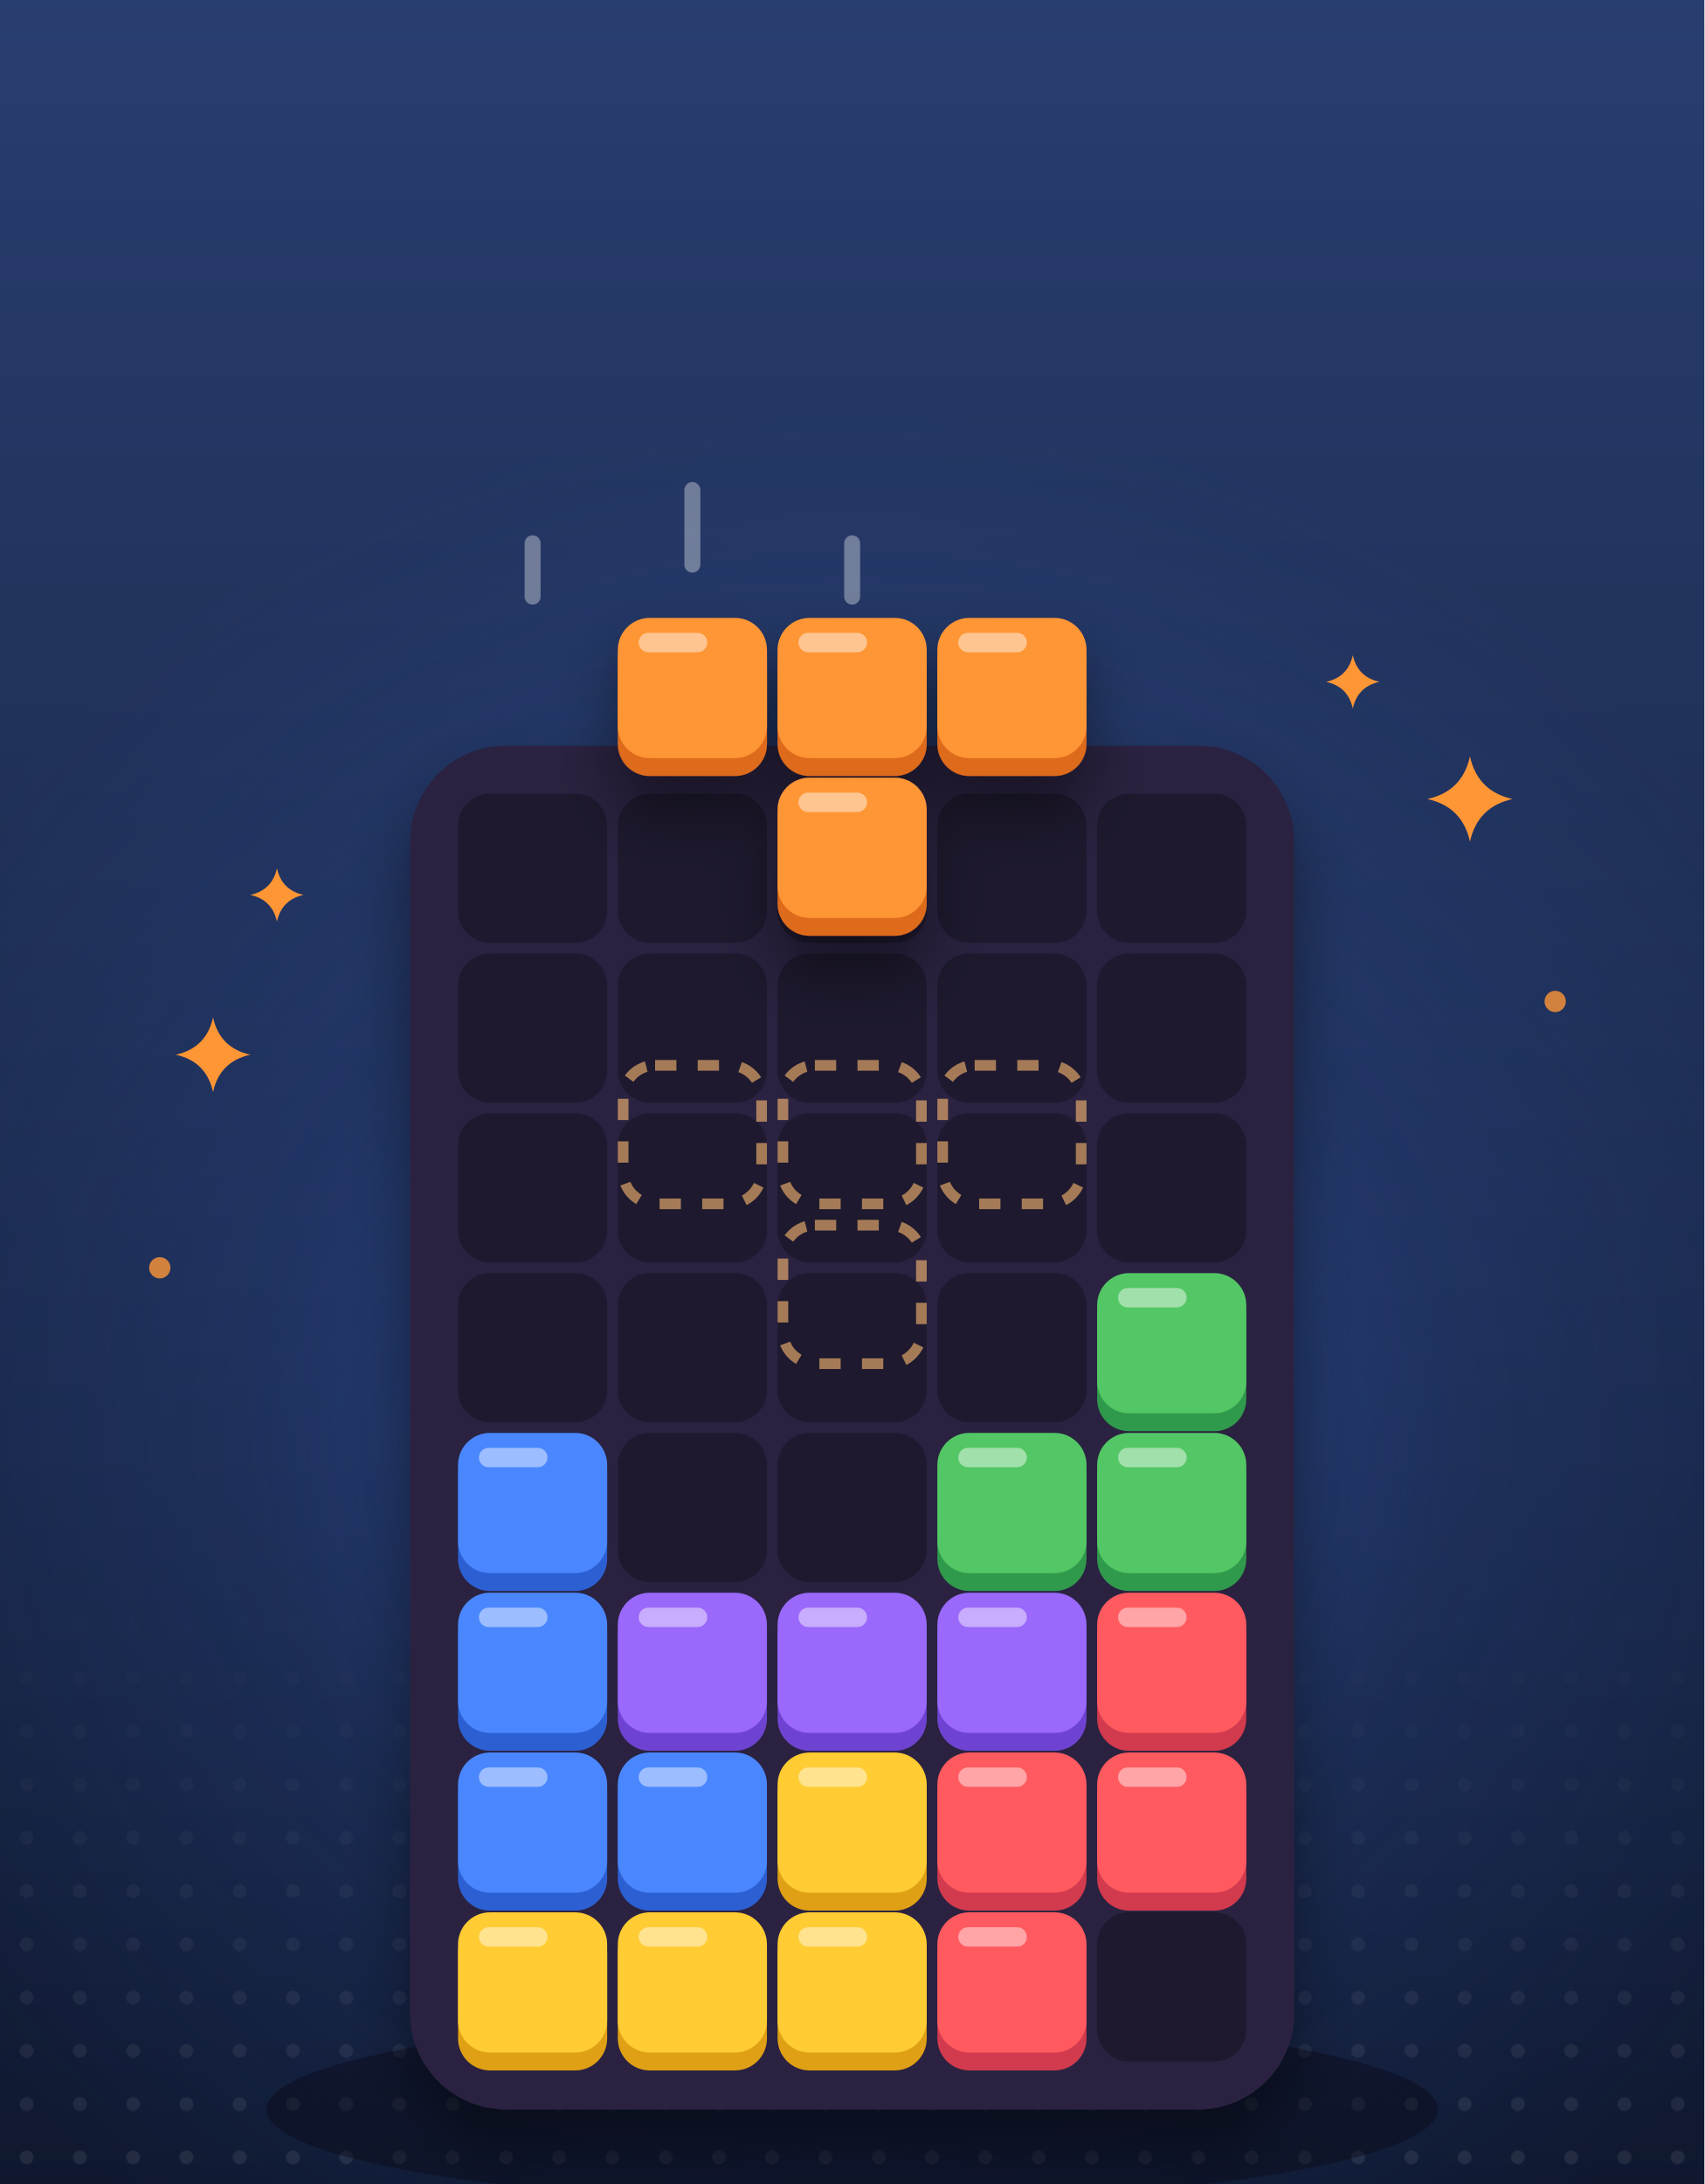
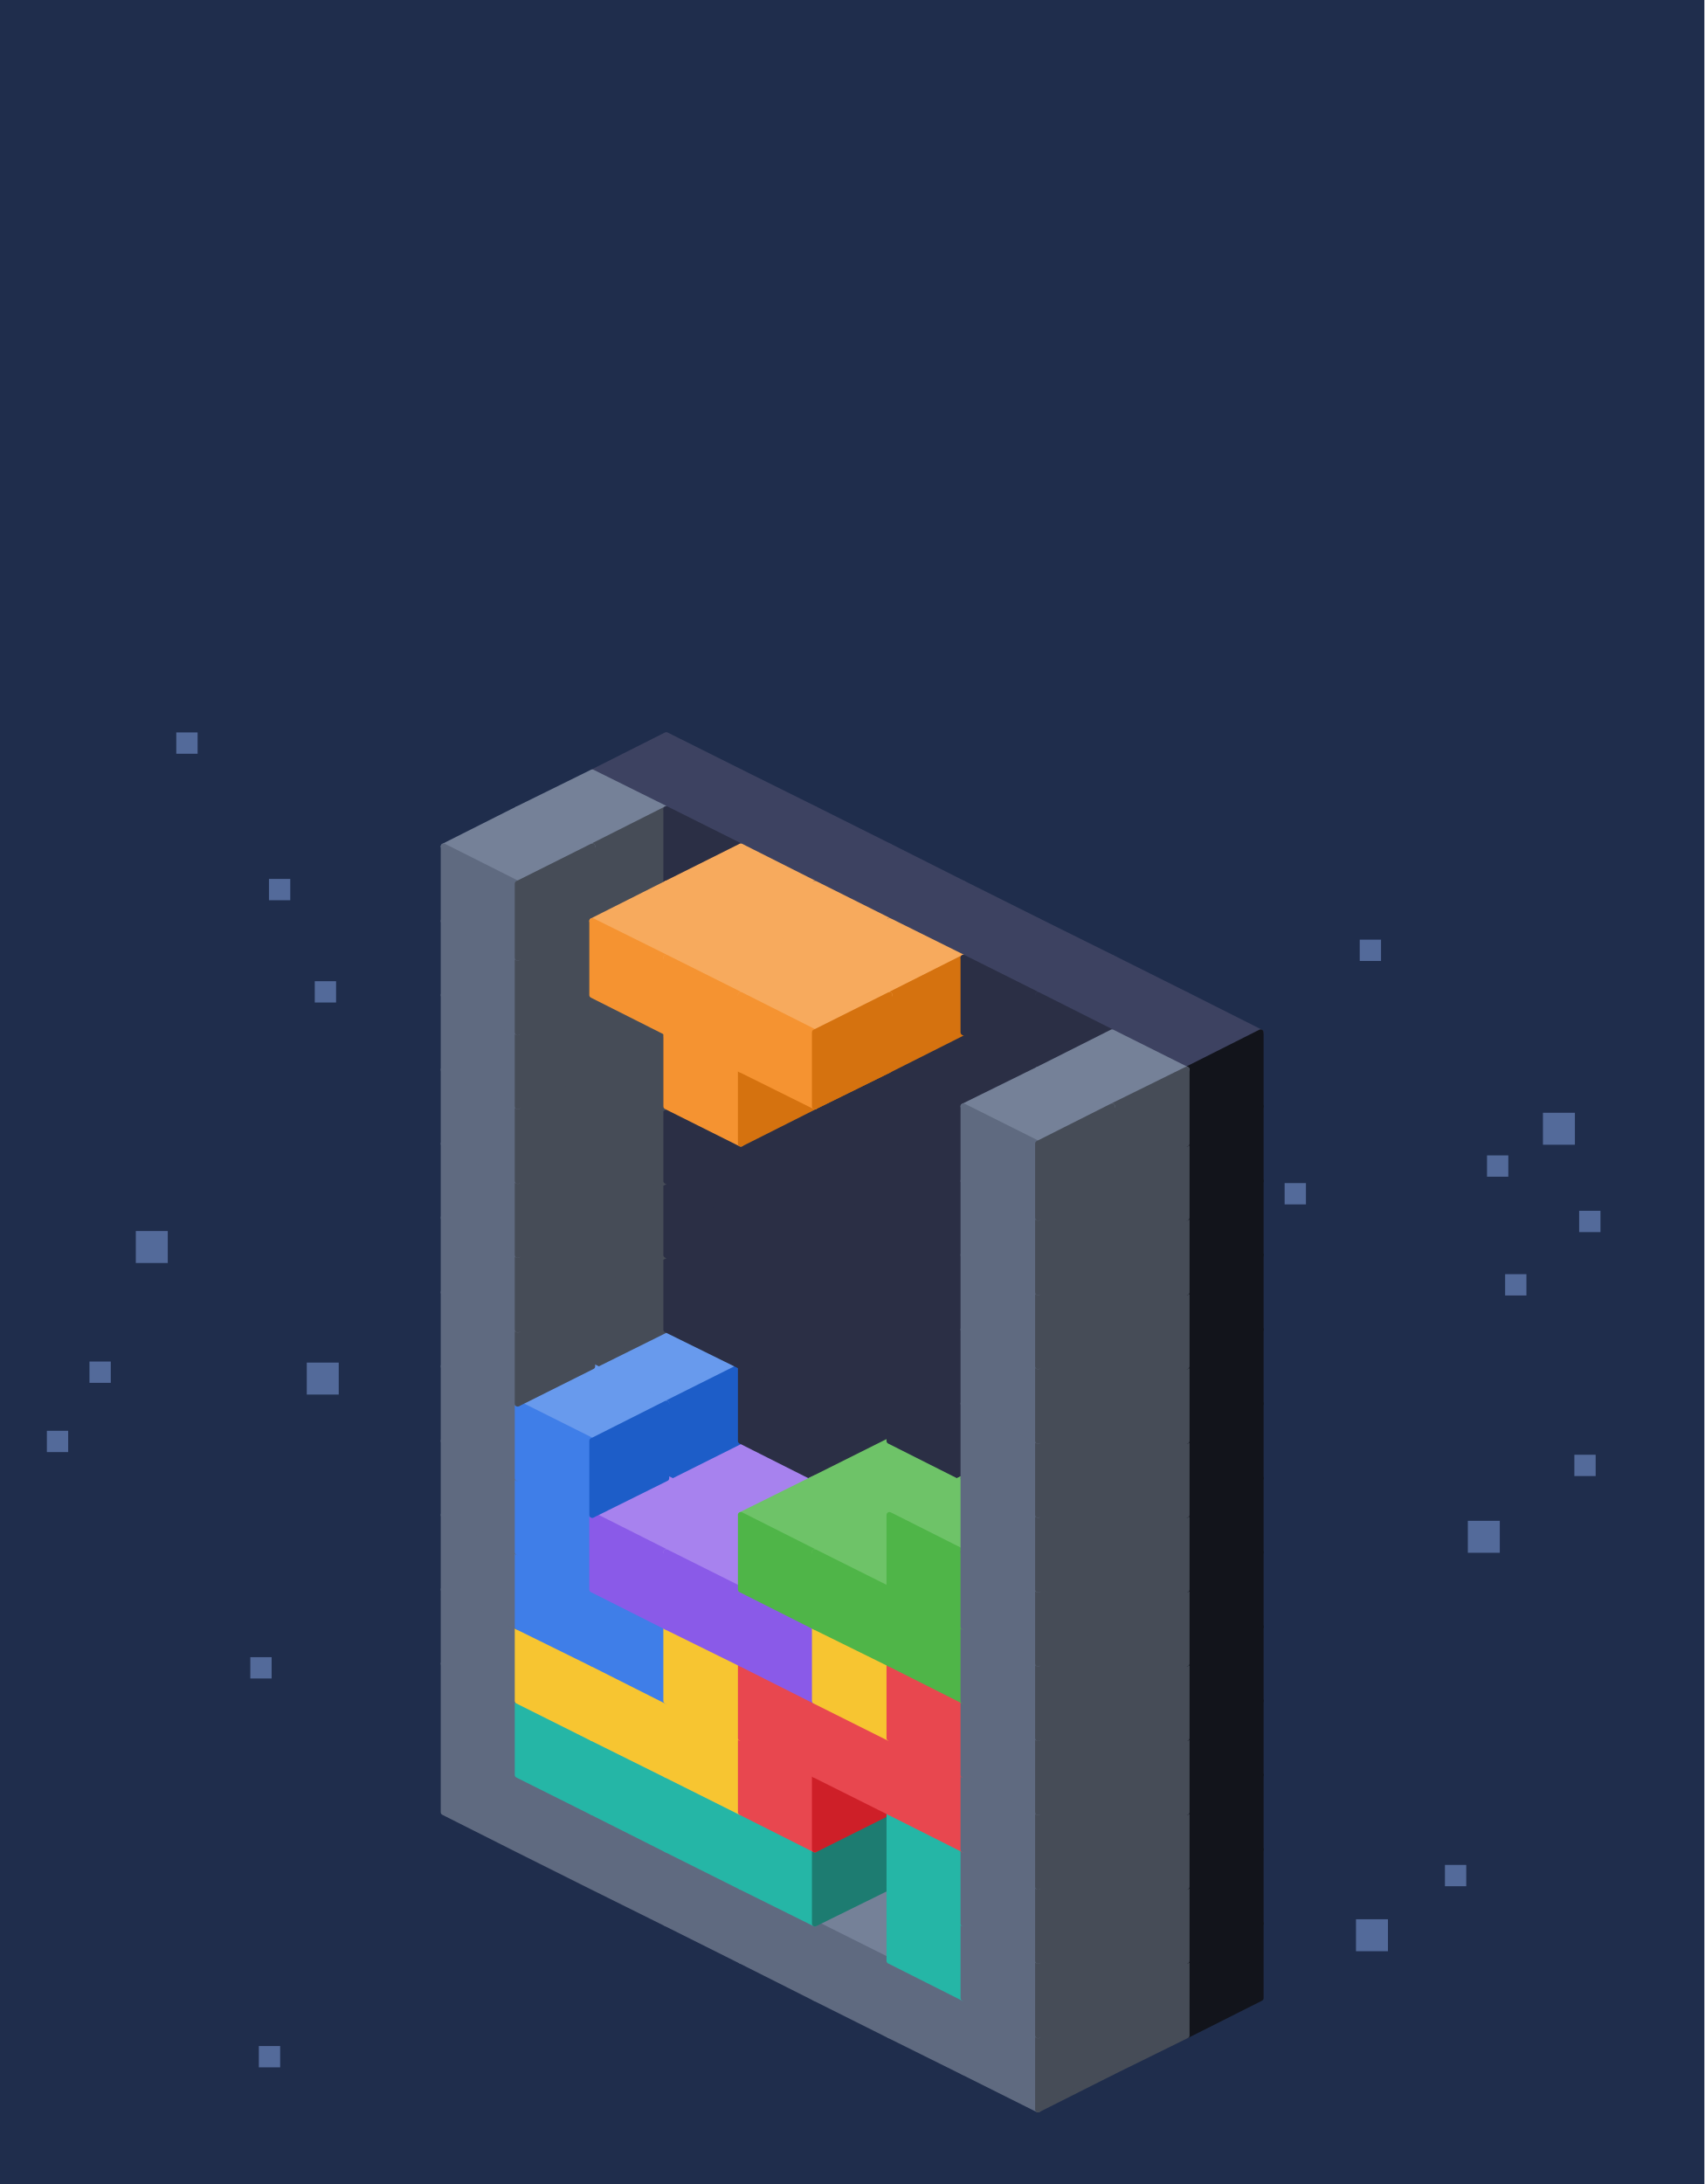
<svg xmlns="http://www.w3.org/2000/svg" viewBox="0 0 320 410" role="img" aria-labelledby="title desc">
-   <defs>
-     <linearGradient id="bg" x1="0" y1="0" x2="0" y2="1">
-       <stop stop-color="#293e70" />
-       <stop offset="1" stop-color="#0f182f" />
-     </linearGradient>
-     <radialGradient id="glow" cx="50%" cy="50%" r="50%">
-       <stop stop-color="#4474e4" stop-opacity=".5" />
-       <stop offset=".55" stop-color="#4474e4" stop-opacity=".14" />
-       <stop offset="1" stop-color="#4474e4" stop-opacity="0" />
-     </radialGradient>
-     <pattern id="dots" width="10" height="10" patternUnits="userSpaceOnUse">
-       <circle cx="5" cy="5" r="1.3" fill="#fff" />
-     </pattern>
-     <linearGradient id="dotfade" x1="0" y1="0" x2="0" y2="1">
-       <stop stop-color="#fff" stop-opacity="0" />
-       <stop offset="1" stop-color="#fff" stop-opacity=".9" />
-     </linearGradient>
-     <mask id="floor">
-       <rect x="0" y="300" width="320" height="110" fill="url(#dotfade)" />
-     </mask>
-     <filter id="drop" x="-25%" y="-25%" width="150%" height="160%">
-       <feDropShadow dx="0" dy="7" stdDeviation="6" flood-color="#05030c" flood-opacity=".42" />
-     </filter>
-   </defs>
-   <rect x="0" y="0" width="320" height="410" fill="url(#bg)" />
-   <ellipse cx="160" cy="268" rx="210" ry="190" fill="url(#glow)" />
-   <rect x="0" y="300" width="320" height="110" fill="url(#dots)" mask="url(#floor)" opacity="0.09" />
-   <path d="M276 142Q277.44 148.56 284 150Q277.44 151.44 276 158Q274.56 151.44 268 150Q274.56 148.56 276 142Z" fill="#ff9636" />
-   <path d="M40 191Q41.26 196.74 47 198Q41.26 199.26 40 205Q38.74 199.26 33 198Q38.74 196.74 40 191Z" fill="#ff9636" />
-   <circle cx="292" cy="188" r="2" fill="#ff9636" opacity="0.8" />
-   <path d="M254 123Q254.9 127.1 259 128Q254.9 128.9 254 133Q253.1 128.9 249 128Q253.1 127.1 254 123Z" fill="#ff9636" />
-   <path d="M52 163Q52.9 167.1 57 168Q52.9 168.9 52 173Q51.1 168.9 47 168Q51.1 167.1 52 163Z" fill="#ff9636" />
-   <circle cx="30" cy="238" r="2" fill="#ff9636" opacity="0.8" />
-   <ellipse cx="160" cy="396" rx="110" ry="17.6" fill="#05030c" opacity="0.35" />
-   <rect x="77" y="140" width="166" height="256" fill="#2a2140" rx="18" filter="url(#drop)" />
-   <rect x="86" y="239" width="28" height="28" fill="#000" rx="6" opacity="0.28" />
-   <rect x="116" y="239" width="28" height="28" fill="#000" rx="6" opacity="0.28" />
-   <rect x="146" y="239" width="28" height="28" fill="#000" rx="6" opacity="0.28" />
-   <rect x="176" y="239" width="28" height="28" fill="#000" rx="6" opacity="0.28" />
-   <g>
-     <rect x="206" y="240.68" width="28" height="28" fill="#2f9a4c" rx="6" />
-     <rect x="206" y="239" width="28" height="26.32" fill="#53c765" rx="6" />
-     <rect x="209.92" y="241.8" width="12.88" height="3.64" fill="#fff" rx="1.82" opacity="0.45" />
+   <path fill="#1f2d4c" d="M0 0h320v410H0Z" />
+   <path fill="#6179ae" fill-opacity=".8" d="M282.6 239.2h4v4h-4ZM25.5 231.1h6v6h-6ZM26 231.7h4v4h-4ZM241.2 222.1h4v4h-4ZM289.7 208.9h6v6h-6ZM50.5 165h4v4h-4ZM59.1 184.2h4v4h-4ZM295.6 273.1h4v4h-4ZM275.6 285.5h6v6h-6ZM279.2 216.9h4v4h-4ZM33.1 137.5h4v4h-4ZM255.3 176.4h4v4h-4ZM16.8 255.6h4v4h-4ZM48.6 384.1h4v4h-4ZM57.6 255.8h6v6h-6ZM271.3 350.1h4v4h-4ZM47 311.1h4v4h-4ZM254.6 360.3h6v6h-6ZM296.5 227.3h4v4h-4ZM8.8 268.6h4v4h-4Z" />
+   <g stroke-width="1.1" stroke-linejoin="round">
+     <path fill="#5f6a80" stroke="#5f6a80" d="M83.3 326.3 97.2 333.2 97.2 347.2 83.3 340.2ZM97.2 333.2 111.2 340.2 111.2 354.2 97.2 347.2ZM83.3 312.3 97.2 319.3 97.2 333.2 83.3 326.3ZM111.2 340.2 125.1 347.2 125.1 361.1 111.2 354.2Z" />
+     <path fill="#25b6a6" stroke="#25b6a6" d="M97.2 319.3 111.2 326.3 111.2 340.2 97.2 333.2Z" />
+     <path fill="#5f6a80" stroke="#5f6a80" d="M83.3 298.4 97.2 305.4 97.2 319.3 83.3 312.3ZM125.1 347.2 139.1 354.2 139.1 368.1 125.1 361.1Z" />
+     <path fill="#25b6a6" stroke="#25b6a6" d="M111.2 326.3 125.1 333.2 125.1 347.2 111.2 340.2Z" />
+     <path fill="#f7c531" stroke="#f7c531" d="M97.2 305.4 111.2 312.3 111.2 326.3 97.2 319.3Z" />
+     <path fill="#5f6a80" stroke="#5f6a80" d="M83.3 284.4 97.2 291.4 97.2 305.4 83.3 298.4ZM139.1 354.2 153 361.1 153 375.1 139.1 368.1Z" />
+     <path fill="#758198" stroke="#758198" d="M180.9 347.2 194.9 354.2 180.9 361.1 167 354.2Z" />
+     <path fill="#25b6a6" stroke="#25b6a6" d="M125.1 333.2 139.1 340.2 139.1 354.2 125.1 347.2Z" />
+     <path fill="#1d7c71" stroke="#1d7c71" d="M180.9 333.2 167 340.2 167 354.2 180.9 347.2Z" />
+     <path fill="#2b2f45" stroke="#2b2f45" d="M180.9 333.2 194.9 340.2 194.9 354.2 180.9 347.2Z" />
+     <path fill="#f7c531" stroke="#f7c531" d="M111.2 312.3 125.1 319.3 125.1 333.2 111.2 326.3Z" />
+     <path fill="#3f7ee8" stroke="#3f7ee8" d="M97.2 291.4 111.2 298.4 111.2 312.3 97.2 305.4Z" />
+     <path fill="#5f6a80" stroke="#5f6a80" d="M83.3 270.5 97.2 277.5 97.2 291.4 83.3 284.4Z" />
+     <path fill="#758198" stroke="#758198" d="M167 354.2 180.9 361.1 167 368.1 153 361.1Z" />
+     <path fill="#5f6a80" stroke="#5f6a80" d="M153 361.1 167 368.1 167 382.1 153 375.1Z" />
+     <path fill="#12141b" stroke="#12141b" d="M236.7 361.1 222.8 368.1 222.8 382.1 236.7 375.1Z" />
+     <path fill="#25b6a6" stroke="#25b6a6" d="M139.1 340.2 153 347.2 153 361.1 139.1 354.2Z" />
+     <path fill="#1d7c71" stroke="#1d7c71" d="M167 340.2 153 347.2 153 361.1 167 354.2Z" />
+     <path fill="#f7c531" stroke="#f7c531" d="M125.1 319.3 139.1 326.3 139.1 340.2 125.1 333.2Z" />
+     <path fill="#ce1f28" stroke="#ce1f28" d="M180.9 319.3 167 326.3 167 340.2 180.9 333.2Z" />
+     <path fill="#2b2f45" stroke="#2b2f45" d="M180.9 319.3 194.9 326.3 194.9 340.2 180.9 333.2Z" />
+     <path fill="#3f7ee8" stroke="#3f7ee8" d="M111.2 298.4 125.1 305.4 125.1 319.3 111.2 312.3ZM97.2 277.5 111.2 284.4 111.2 298.4 97.2 291.4Z" />
+     <path fill="#a782ee" stroke="#a782ee" d="M139.1 270.5 153 277.5 139.1 284.4 125.1 277.5Z" />
+     <path fill="#5f6a80" stroke="#5f6a80" d="M83.3 256.5 97.2 263.5 97.2 277.5 83.3 270.5Z" />
+     <path fill="#689aed" stroke="#689aed" d="M125.1 249.6 139.1 256.5 125.1 263.5 111.2 256.5Z" />
+     <path fill="#1d5dc8" stroke="#1d5dc8" d="M139.1 256.5 125.1 263.5 125.1 277.5 139.1 270.5Z" />
+     <path fill="#2b2f45" stroke="#2b2f45" d="M139.1 256.5 153 263.5 153 277.5 139.1 270.5Z" />
+     <path fill="#464c57" stroke="#464c57" d="M125.1 235.6 111.2 242.6 111.2 256.5 125.1 249.6Z" />
+     <path fill="#2b2f45" stroke="#2b2f45" d="M125.1 235.6 139.1 242.6 139.1 256.5 125.1 249.6Z" />
+     <path fill="#5f6a80" stroke="#5f6a80" d="M167 368.1 180.9 375.1 180.9 389 167 382.1Z" />
+     <path fill="#464c57" stroke="#464c57" d="M222.8 368.1 208.8 375.1 208.8 389 222.8 382.1Z" />
+     <path fill="#12141b" stroke="#12141b" d="M236.7 347.2 222.8 354.2 222.8 368.1 236.7 361.1Z" />
+     <path fill="#e8474f" stroke="#e8474f" d="M139.1 326.3 153 333.2 153 347.2 139.1 340.2Z" />
+     <path fill="#ce1f28" stroke="#ce1f28" d="M167 326.3 153 333.2 153 347.2 167 340.2Z" />
+     <path fill="#f7c531" stroke="#f7c531" d="M125.1 305.4 139.1 312.3 139.1 326.3 125.1 319.3Z" />
+     <path fill="#a782ee" stroke="#a782ee" d="M125.1 277.5 139.1 284.4 125.1 291.4 111.2 284.4Z" />
+     <path fill="#8a5ae8" stroke="#8a5ae8" d="M111.2 284.4 125.1 291.4 125.1 305.4 111.2 298.4Z" />
+     <path fill="#a782ee" stroke="#a782ee" d="M153 277.5 167 284.4 153 291.4 139.1 284.4Z" />
+     <path fill="#689aed" stroke="#689aed" d="M111.2 256.5 125.1 263.5 111.2 270.5 97.2 263.5Z" />
+     <path fill="#3f7ee8" stroke="#3f7ee8" d="M97.2 263.5 111.2 270.5 111.2 284.4 97.2 277.5Z" />
+     <path fill="#1d5dc8" stroke="#1d5dc8" d="M125.1 263.5 111.2 270.5 111.2 284.4 125.1 277.5Z" />
+     <path fill="#2b2f45" stroke="#2b2f45" d="M153 263.5 167 270.5 167 284.4 153 277.5Z" />
+     <path fill="#5f6a80" stroke="#5f6a80" d="M83.3 242.6 97.2 249.6 97.2 263.5 83.3 256.5Z" />
+     <path fill="#464c57" stroke="#464c57" d="M111.2 242.6 97.2 249.6 97.2 263.5 111.2 256.5Z" />
+     <path fill="#2b2f45" stroke="#2b2f45" d="M139.1 242.6 153 249.6 153 263.5 139.1 256.5Z" />
+     <path fill="#464c57" stroke="#464c57" d="M125.1 221.7 111.2 228.6 111.2 242.6 125.1 235.6Z" />
+     <path fill="#2b2f45" stroke="#2b2f45" d="M125.1 221.7 139.1 228.6 139.1 242.6 125.1 235.6Z" />
+     <path fill="#5f6a80" stroke="#5f6a80" d="M180.9 375.1 194.9 382.1 194.9 396 180.9 389Z" />
+     <path fill="#464c57" stroke="#464c57" d="M208.8 375.1 194.9 382.1 194.9 396 208.8 389Z" />
+     <path fill="#25b6a6" stroke="#25b6a6" d="M167 354.2 180.9 361.1 180.9 375.1 167 368.1Z" />
+     <path fill="#464c57" stroke="#464c57" d="M222.8 354.2 208.8 361.1 208.8 375.1 222.8 368.1Z" />
+     <path fill="#12141b" stroke="#12141b" d="M236.7 333.2 222.8 340.2 222.8 354.2 236.7 347.2Z" />
+     <path fill="#e8474f" stroke="#e8474f" d="M139.1 312.3 153 319.3 153 333.2 139.1 326.3Z" />
+     <path fill="#a782ee" stroke="#a782ee" d="M139.1 284.4 153 291.4 139.1 298.4 125.1 291.4Z" />
+     <path fill="#8a5ae8" stroke="#8a5ae8" d="M125.1 291.4 139.1 298.4 139.1 312.3 125.1 305.4Z" />
+     <path fill="#2b2f45" stroke="#2b2f45" d="M153 249.6 167 256.5 167 270.5 153 263.5Z" />
+     <path fill="#5f6a80" stroke="#5f6a80" d="M83.3 228.6 97.2 235.6 97.2 249.6 83.3 242.6Z" />
+     <path fill="#464c57" stroke="#464c57" d="M111.2 228.6 97.2 235.6 97.2 249.6 111.2 242.6Z" />
+     <path fill="#2b2f45" stroke="#2b2f45" d="M139.1 228.6 153 235.6 153 249.6 139.1 242.6Z" />
+     <path fill="#464c57" stroke="#464c57" d="M125.1 207.7 111.2 214.7 111.2 228.6 125.1 221.7Z" />
+     <path fill="#2b2f45" stroke="#2b2f45" d="M125.1 207.7 139.1 214.7 139.1 228.6 125.1 221.7Z" />
+     <path fill="#5f6a80" stroke="#5f6a80" d="M180.9 361.1 194.9 368.1 194.9 382.1 180.9 375.1Z" />
+     <path fill="#464c57" stroke="#464c57" d="M208.8 361.1 194.9 368.1 194.9 382.1 208.8 375.1Z" />
+     <path fill="#25b6a6" stroke="#25b6a6" d="M167 340.2 180.9 347.2 180.9 361.1 167 354.2Z" />
+     <path fill="#464c57" stroke="#464c57" d="M222.8 340.2 208.8 347.2 208.8 361.1 222.8 354.2Z" />
+     <path fill="#e8474f" stroke="#e8474f" d="M153 319.3 167 326.3 167 340.2 153 333.2Z" />
+     <path fill="#12141b" stroke="#12141b" d="M236.7 319.3 222.8 326.3 222.8 340.2 236.7 333.2Z" />
+     <path fill="#8a5ae8" stroke="#8a5ae8" d="M139.1 298.4 153 305.4 153 319.3 139.1 312.3Z" />
+     <path fill="#6ec368" stroke="#6ec368" d="M167 270.5 180.9 277.5 167 284.4 153 277.5Z" />
+     <path fill="#2b2f45" stroke="#2b2f45" d="M167 256.5 180.9 263.5 180.9 277.5 167 270.5ZM153 235.6 167 242.6 167 256.5 153 249.6Z" />
+     <path fill="#5f6a80" stroke="#5f6a80" d="M83.3 214.7 97.2 221.7 97.2 235.6 83.3 228.6Z" />
+     <path fill="#464c57" stroke="#464c57" d="M111.2 214.7 97.2 221.7 97.2 235.6 111.2 228.6Z" />
+     <path fill="#2b2f45" stroke="#2b2f45" d="M139.1 214.7 153 221.7 153 235.6 139.1 228.6Z" />
+     <path fill="#464c57" stroke="#464c57" d="M125.1 193.8 111.2 200.8 111.2 214.7 125.1 207.7Z" />
+     <path fill="#2b2f45" stroke="#2b2f45" d="M125.1 193.8 139.1 200.8 139.1 214.7 125.1 207.7Z" />
+     <path fill="#5f6a80" stroke="#5f6a80" d="M180.9 347.2 194.9 354.2 194.9 368.1 180.9 361.1Z" />
+     <path fill="#464c57" stroke="#464c57" d="M208.8 347.2 194.9 354.2 194.9 368.1 208.8 361.1Z" />
+     <path fill="#e8474f" stroke="#e8474f" d="M167 326.3 180.9 333.2 180.9 347.2 167 340.2Z" />
+     <path fill="#464c57" stroke="#464c57" d="M222.8 326.3 208.8 333.2 208.8 347.2 222.8 340.2Z" />
+     <path fill="#f7c531" stroke="#f7c531" d="M153 305.4 167 312.3 167 326.3 153 319.3Z" />
+     <path fill="#12141b" stroke="#12141b" d="M236.7 305.4 222.8 312.3 222.8 326.3 236.7 319.3Z" />
+     <path fill="#6ec368" stroke="#6ec368" d="M153 277.5 167 284.4 153 291.4 139.1 284.4Z" />
+     <path fill="#4fb548" stroke="#4fb548" d="M139.1 284.4 153 291.4 153 305.4 139.1 298.4Z" />
+     <path fill="#6ec368" stroke="#6ec368" d="M180.9 277.5 194.9 284.4 180.9 291.4 167 284.4Z" />
+     <path fill="#2b2f45" stroke="#2b2f45" d="M180.9 263.5 194.9 270.5 194.9 284.4 180.9 277.5ZM167 242.6 180.9 249.6 180.9 263.5 167 256.5ZM153 221.7 167 228.6 167 242.6 153 235.6Z" />
+     <path fill="#5f6a80" stroke="#5f6a80" d="M83.3 200.8 97.2 207.7 97.2 221.7 83.3 214.7Z" />
+     <path fill="#464c57" stroke="#464c57" d="M111.2 200.8 97.2 207.7 97.2 221.7 111.2 214.7Z" />
+     <path fill="#2b2f45" stroke="#2b2f45" d="M139.1 200.8 153 207.7 153 221.7 139.1 214.7Z" />
+     <path fill="#464c57" stroke="#464c57" d="M125.1 179.8 111.2 186.8 111.2 200.8 125.1 193.8Z" />
+     <path fill="#2b2f45" stroke="#2b2f45" d="M125.1 179.8 139.1 186.8 139.1 200.8 125.1 193.8Z" />
+     <path fill="#5f6a80" stroke="#5f6a80" d="M180.9 333.2 194.9 340.2 194.9 354.2 180.9 347.2Z" />
+     <path fill="#464c57" stroke="#464c57" d="M208.8 333.2 194.9 340.2 194.9 354.2 208.8 347.2Z" />
+     <path fill="#e8474f" stroke="#e8474f" d="M167 312.3 180.9 319.3 180.9 333.2 167 326.3Z" />
+     <path fill="#464c57" stroke="#464c57" d="M222.8 312.3 208.8 319.3 208.8 333.2 222.8 326.3Z" />
+     <path fill="#6ec368" stroke="#6ec368" d="M167 284.4 180.9 291.4 167 298.4 153 291.4Z" />
+     <path fill="#4fb548" stroke="#4fb548" d="M153 291.4 167 298.4 167 312.3 153 305.4Z" />
+     <path fill="#12141b" stroke="#12141b" d="M236.7 291.4 222.8 298.4 222.8 312.3 236.7 305.4Z" />
+     <path fill="#2b2f45" stroke="#2b2f45" d="M180.9 249.6 194.9 256.5 194.9 270.5 180.9 263.5ZM167 228.6 180.9 235.6 180.9 249.6 167 242.6ZM153 207.7 167 214.7 167 228.6 153 221.7Z" />
+     <path fill="#5f6a80" stroke="#5f6a80" d="M83.3 186.8 97.2 193.8 97.2 207.7 83.3 200.8Z" />
+     <path fill="#464c57" stroke="#464c57" d="M111.2 186.8 97.2 193.8 97.2 207.7 111.2 200.8Z" />
+     <path fill="#2b2f45" stroke="#2b2f45" d="M139.1 186.8 153 193.8 153 207.7 139.1 200.8Z" />
+     <path fill="#464c57" stroke="#464c57" d="M125.1 165.9 111.2 172.9 111.2 186.8 125.1 179.8Z" />
+     <path fill="#2b2f45" stroke="#2b2f45" d="M125.1 165.9 139.1 172.9 139.1 186.8 125.1 179.8Z" />
+     <path fill="#3d4261" stroke="#3d4261" d="M125.1 138 139.1 145 125.1 151.9 111.2 145Z" />
+     <path fill="#5f6a80" stroke="#5f6a80" d="M180.9 319.3 194.9 326.3 194.9 340.2 180.9 333.2Z" />
+     <path fill="#464c57" stroke="#464c57" d="M208.8 319.3 194.9 326.3 194.9 340.2 208.8 333.2Z" />
+     <path fill="#4fb548" stroke="#4fb548" d="M167 298.4 180.9 305.4 180.9 319.3 167 312.3Z" />
+     <path fill="#464c57" stroke="#464c57" d="M222.8 298.4 208.8 305.4 208.8 319.3 222.8 312.3Z" />
+     <path fill="#6ec368" stroke="#6ec368" d="M194.9 270.5 208.8 277.5 194.9 284.4 180.9 277.5Z" />
+     <path fill="#12141b" stroke="#12141b" d="M236.7 277.5 222.8 284.4 222.8 298.4 236.7 291.4Z" />
+     <path fill="#2b2f45" stroke="#2b2f45" d="M194.9 256.5 208.8 263.5 208.8 277.5 194.9 270.5ZM180.9 235.6 194.9 242.6 194.9 256.5 180.9 249.6ZM167 214.7 180.9 221.7 180.9 235.6 167 228.6ZM153 193.8 167 200.8 167 214.7 153 207.7Z" />
+     <path fill="#5f6a80" stroke="#5f6a80" d="M83.3 172.9 97.2 179.8 97.2 193.8 83.3 186.8Z" />
+     <path fill="#464c57" stroke="#464c57" d="M111.2 172.9 97.2 179.8 97.2 193.8 111.2 186.8Z" />
+     <path fill="#2b2f45" stroke="#2b2f45" d="M139.1 172.9 153 179.8 153 193.8 139.1 186.8Z" />
+     <path fill="#758198" stroke="#758198" d="M111.2 145 125.1 151.9 111.2 158.9 97.2 151.9Z" />
+     <path fill="#464c57" stroke="#464c57" d="M125.1 151.9 111.2 158.9 111.2 172.9 125.1 165.9Z" />
+     <path fill="#3d4261" stroke="#3d4261" d="M139.1 145 153 151.9 139.1 158.9 125.1 151.9Z" />
+     <path fill="#2b2f45" stroke="#2b2f45" d="M125.1 151.9 139.1 158.9 139.1 172.9 125.1 165.9Z" />
+     <path fill="#5f6a80" stroke="#5f6a80" d="M180.9 305.4 194.9 312.3 194.9 326.3 180.9 319.3Z" />
+     <path fill="#464c57" stroke="#464c57" d="M208.8 305.4 194.9 312.3 194.9 326.3 208.8 319.3Z" />
+     <path fill="#6ec368" stroke="#6ec368" d="M180.9 277.5 194.9 284.4 180.9 291.4 167 284.4Z" />
+     <path fill="#4fb548" stroke="#4fb548" d="M167 284.4 180.9 291.4 180.9 305.4 167 298.4Z" />
+     <path fill="#464c57" stroke="#464c57" d="M222.8 284.4 208.8 291.4 208.8 305.4 222.8 298.4Z" />
+     <path fill="#12141b" stroke="#12141b" d="M236.7 263.5 222.8 270.5 222.8 284.4 236.7 277.5Z" />
+     <path fill="#2b2f45" stroke="#2b2f45" d="M194.9 242.6 208.8 249.6 208.8 263.5 194.9 256.5ZM180.9 221.7 194.9 228.6 194.9 242.6 180.9 235.6ZM167 200.8 180.9 207.7 180.9 221.7 167 214.7Z" />
+     <path fill="#758198" stroke="#758198" d="M97.2 151.9 111.2 158.9 97.2 165.9 83.3 158.9Z" />
+     <path fill="#5f6a80" stroke="#5f6a80" d="M83.3 158.9 97.2 165.9 97.2 179.8 83.3 172.9Z" />
+     <path fill="#464c57" stroke="#464c57" d="M111.2 158.9 97.2 165.9 97.2 179.8 111.2 172.9Z" />
+     <path fill="#3d4261" stroke="#3d4261" d="M153 151.9 167 158.9 153 165.9 139.1 158.9Z" />
+     <path fill="#5f6a80" stroke="#5f6a80" d="M180.9 291.4 194.9 298.4 194.9 312.3 180.9 305.4Z" />
+     <path fill="#464c57" stroke="#464c57" d="M208.8 291.4 194.9 298.4 194.9 312.3 208.8 305.4ZM222.8 270.5 208.8 277.5 208.8 291.4 222.8 284.4Z" />
+     <path fill="#12141b" stroke="#12141b" d="M236.7 249.6 222.8 256.5 222.8 270.5 236.7 263.5Z" />
+     <path fill="#2b2f45" stroke="#2b2f45" d="M194.9 228.6 208.8 235.6 208.8 249.6 194.9 242.6ZM180.9 207.7 194.9 214.7 194.9 228.6 180.9 221.7Z" />
+     <path fill="#d5720f" stroke="#d5720f" d="M167 186.8 153 193.8 153 207.7 167 200.8Z" />
+     <path fill="#2b2f45" stroke="#2b2f45" d="M167 186.8 180.9 193.8 180.9 207.7 167 200.8Z" />
+     <path fill="#f7aa5d" stroke="#f7aa5d" d="M139.1 158.9 153 165.9 139.1 172.9 125.1 165.9Z" />
+     <path fill="#3d4261" stroke="#3d4261" d="M167 158.9 180.9 165.9 167 172.9 153 165.9Z" />
+     <path fill="#5f6a80" stroke="#5f6a80" d="M180.9 277.5 194.9 284.4 194.9 298.4 180.9 291.4Z" />
+     <path fill="#464c57" stroke="#464c57" d="M208.8 277.5 194.9 284.4 194.9 298.4 208.8 291.4ZM222.8 256.5 208.8 263.5 208.8 277.5 222.8 270.5Z" />
+     <path fill="#12141b" stroke="#12141b" d="M236.7 235.6 222.8 242.6 222.8 256.5 236.7 249.6Z" />
+     <path fill="#2b2f45" stroke="#2b2f45" d="M194.9 214.7 208.8 221.7 208.8 235.6 194.9 228.6Z" />
+     <path fill="#f59331" stroke="#f59331" d="M125.1 193.8 139.1 200.8 139.1 214.7 125.1 207.7Z" />
+     <path fill="#d5720f" stroke="#d5720f" d="M153 193.8 139.1 200.8 139.1 214.7 153 207.7Z" />
+     <path fill="#2b2f45" stroke="#2b2f45" d="M180.9 193.8 194.9 200.8 194.9 214.7 180.9 207.7Z" />
+     <path fill="#f7aa5d" stroke="#f7aa5d" d="M125.1 165.9 139.1 172.9 125.1 179.8 111.2 172.9Z" />
+     <path fill="#f59331" stroke="#f59331" d="M111.2 172.9 125.1 179.8 125.1 193.8 111.2 186.8Z" />
+     <path fill="#f7aa5d" stroke="#f7aa5d" d="M153 165.9 167 172.9 153 179.8 139.1 172.9Z" />
+     <path fill="#3d4261" stroke="#3d4261" d="M180.9 165.9 194.9 172.9 180.9 179.8 167 172.9Z" />
+     <path fill="#5f6a80" stroke="#5f6a80" d="M180.9 263.5 194.9 270.5 194.9 284.4 180.9 277.5Z" />
+     <path fill="#464c57" stroke="#464c57" d="M208.8 263.5 194.9 270.5 194.9 284.4 208.8 277.5ZM222.8 242.6 208.8 249.6 208.8 263.5 222.8 256.5Z" />
+     <path fill="#12141b" stroke="#12141b" d="M236.7 221.7 222.8 228.6 222.8 242.6 236.7 235.6Z" />
+     <path fill="#2b2f45" stroke="#2b2f45" d="M194.9 200.8 208.8 207.7 208.8 221.7 194.9 214.7Z" />
+     <path fill="#f7aa5d" stroke="#f7aa5d" d="M139.1 172.9 153 179.8 139.1 186.8 125.1 179.8Z" />
+     <path fill="#f59331" stroke="#f59331" d="M125.1 179.8 139.1 186.8 139.1 200.8 125.1 193.8Z" />
+     <path fill="#f7aa5d" stroke="#f7aa5d" d="M167 172.9 180.9 179.8 167 186.8 153 179.8Z" />
+     <path fill="#d5720f" stroke="#d5720f" d="M180.9 179.8 167 186.8 167 200.8 180.9 193.8Z" />
+     <path fill="#3d4261" stroke="#3d4261" d="M194.9 172.9 208.8 179.8 194.9 186.8 180.9 179.8Z" />
+     <path fill="#2b2f45" stroke="#2b2f45" d="M180.9 179.8 194.9 186.8 194.9 200.8 180.9 193.8Z" />
+     <path fill="#5f6a80" stroke="#5f6a80" d="M180.9 249.6 194.9 256.5 194.9 270.5 180.9 263.5Z" />
+     <path fill="#464c57" stroke="#464c57" d="M208.8 249.6 194.9 256.5 194.9 270.5 208.8 263.5ZM222.8 228.6 208.8 235.6 208.8 249.6 222.8 242.6Z" />
+     <path fill="#12141b" stroke="#12141b" d="M236.7 207.7 222.8 214.7 222.8 228.6 236.7 221.7Z" />
+     <path fill="#f7aa5d" stroke="#f7aa5d" d="M153 179.8 167 186.8 153 193.8 139.1 186.8Z" />
+     <path fill="#f59331" stroke="#f59331" d="M139.1 186.8 153 193.8 153 207.7 139.1 200.8Z" />
+     <path fill="#d5720f" stroke="#d5720f" d="M167 186.8 153 193.8 153 207.7 167 200.8Z" />
+     <path fill="#3d4261" stroke="#3d4261" d="M208.8 179.8 222.8 186.8 208.8 193.8 194.9 186.8Z" />
+     <path fill="#2b2f45" stroke="#2b2f45" d="M194.9 186.8 208.8 193.8 208.8 207.7 194.9 200.8Z" />
+     <path fill="#5f6a80" stroke="#5f6a80" d="M180.9 235.6 194.9 242.6 194.9 256.5 180.9 249.6Z" />
+     <path fill="#464c57" stroke="#464c57" d="M208.8 235.6 194.9 242.6 194.9 256.5 208.8 249.6ZM222.8 214.7 208.8 221.7 208.8 235.6 222.8 228.6Z" />
+     <path fill="#3d4261" stroke="#3d4261" d="M222.8 186.8 236.7 193.8 222.8 200.8 208.8 193.8Z" />
+     <path fill="#12141b" stroke="#12141b" d="M236.7 193.8 222.8 200.8 222.8 214.7 236.7 207.7Z" />
+     <path fill="#5f6a80" stroke="#5f6a80" d="M180.9 221.7 194.9 228.6 194.9 242.6 180.9 235.6Z" />
+     <path fill="#464c57" stroke="#464c57" d="M208.8 221.7 194.9 228.6 194.9 242.6 208.8 235.6Z" />
+     <path fill="#758198" stroke="#758198" d="M208.8 193.8 222.8 200.8 208.8 207.7 194.9 200.8Z" />
+     <path fill="#464c57" stroke="#464c57" d="M222.8 200.8 208.8 207.7 208.8 221.7 222.8 214.7Z" />
+     <path fill="#758198" stroke="#758198" d="M194.9 200.8 208.8 207.7 194.9 214.7 180.9 207.7Z" />
+     <path fill="#5f6a80" stroke="#5f6a80" d="M180.9 207.7 194.9 214.7 194.9 228.6 180.9 221.7Z" />
+     <path fill="#464c57" stroke="#464c57" d="M208.8 207.7 194.9 214.7 194.9 228.6 208.8 221.7Z" />
  </g>
-   <g>
-     <rect x="86" y="270.68" width="28" height="28" fill="#2c5fd2" rx="6" />
-     <rect x="86" y="269" width="28" height="26.32" fill="#4a87ff" rx="6" />
-     <rect x="89.92" y="271.8" width="12.88" height="3.64" fill="#fff" rx="1.82" opacity="0.45" />
-   </g>
-   <rect x="116" y="269" width="28" height="28" fill="#000" rx="6" opacity="0.28" />
-   <rect x="146" y="269" width="28" height="28" fill="#000" rx="6" opacity="0.28" />
-   <g>
-     <rect x="176" y="270.68" width="28" height="28" fill="#2f9a4c" rx="6" />
-     <rect x="176" y="269" width="28" height="26.32" fill="#53c765" rx="6" />
-     <rect x="179.92" y="271.8" width="12.88" height="3.64" fill="#fff" rx="1.82" opacity="0.45" />
-   </g>
-   <g>
-     <rect x="206" y="270.68" width="28" height="28" fill="#2f9a4c" rx="6" />
-     <rect x="206" y="269" width="28" height="26.32" fill="#53c765" rx="6" />
-     <rect x="209.92" y="271.8" width="12.88" height="3.64" fill="#fff" rx="1.82" opacity="0.45" />
-   </g>
-   <g>
-     <rect x="86" y="300.68" width="28" height="28" fill="#2c5fd2" rx="6" />
-     <rect x="86" y="299" width="28" height="26.32" fill="#4a87ff" rx="6" />
-     <rect x="89.92" y="301.8" width="12.88" height="3.64" fill="#fff" rx="1.82" opacity="0.45" />
-   </g>
-   <g>
-     <rect x="116" y="300.68" width="28" height="28" fill="#6f43d1" rx="6" />
-     <rect x="116" y="299" width="28" height="26.32" fill="#9a68fb" rx="6" />
-     <rect x="119.92" y="301.8" width="12.88" height="3.64" fill="#fff" rx="1.82" opacity="0.45" />
-   </g>
-   <g>
-     <rect x="146" y="300.68" width="28" height="28" fill="#6f43d1" rx="6" />
-     <rect x="146" y="299" width="28" height="26.32" fill="#9a68fb" rx="6" />
-     <rect x="149.92" y="301.8" width="12.88" height="3.64" fill="#fff" rx="1.82" opacity="0.45" />
-   </g>
-   <g>
-     <rect x="176" y="300.68" width="28" height="28" fill="#6f43d1" rx="6" />
-     <rect x="176" y="299" width="28" height="26.32" fill="#9a68fb" rx="6" />
-     <rect x="179.92" y="301.8" width="12.88" height="3.64" fill="#fff" rx="1.82" opacity="0.45" />
-   </g>
-   <g>
-     <rect x="206" y="300.68" width="28" height="28" fill="#d23a4d" rx="6" />
-     <rect x="206" y="299" width="28" height="26.32" fill="#ff5a5f" rx="6" />
-     <rect x="209.92" y="301.8" width="12.88" height="3.64" fill="#fff" rx="1.82" opacity="0.45" />
-   </g>
-   <g>
-     <rect x="86" y="330.68" width="28" height="28" fill="#2c5fd2" rx="6" />
-     <rect x="86" y="329" width="28" height="26.32" fill="#4a87ff" rx="6" />
-     <rect x="89.92" y="331.8" width="12.88" height="3.64" fill="#fff" rx="1.82" opacity="0.45" />
-   </g>
-   <g>
-     <rect x="116" y="330.68" width="28" height="28" fill="#2c5fd2" rx="6" />
-     <rect x="116" y="329" width="28" height="26.32" fill="#4a87ff" rx="6" />
-     <rect x="119.92" y="331.8" width="12.88" height="3.64" fill="#fff" rx="1.82" opacity="0.45" />
-   </g>
-   <g>
-     <rect x="146" y="330.68" width="28" height="28" fill="#e0a015" rx="6" />
-     <rect x="146" y="329" width="28" height="26.32" fill="#ffcc33" rx="6" />
-     <rect x="149.92" y="331.8" width="12.88" height="3.64" fill="#fff" rx="1.82" opacity="0.45" />
-   </g>
-   <g>
-     <rect x="176" y="330.68" width="28" height="28" fill="#d23a4d" rx="6" />
-     <rect x="176" y="329" width="28" height="26.32" fill="#ff5a5f" rx="6" />
-     <rect x="179.92" y="331.8" width="12.88" height="3.64" fill="#fff" rx="1.82" opacity="0.45" />
-   </g>
-   <g>
-     <rect x="206" y="330.68" width="28" height="28" fill="#d23a4d" rx="6" />
-     <rect x="206" y="329" width="28" height="26.32" fill="#ff5a5f" rx="6" />
-     <rect x="209.92" y="331.8" width="12.88" height="3.64" fill="#fff" rx="1.82" opacity="0.45" />
-   </g>
-   <g>
-     <rect x="86" y="360.68" width="28" height="28" fill="#e0a015" rx="6" />
-     <rect x="86" y="359" width="28" height="26.32" fill="#ffcc33" rx="6" />
-     <rect x="89.92" y="361.8" width="12.88" height="3.64" fill="#fff" rx="1.82" opacity="0.45" />
-   </g>
-   <g>
-     <rect x="116" y="360.68" width="28" height="28" fill="#e0a015" rx="6" />
-     <rect x="116" y="359" width="28" height="26.32" fill="#ffcc33" rx="6" />
-     <rect x="119.92" y="361.8" width="12.88" height="3.64" fill="#fff" rx="1.82" opacity="0.45" />
-   </g>
-   <g>
-     <rect x="146" y="360.68" width="28" height="28" fill="#e0a015" rx="6" />
-     <rect x="146" y="359" width="28" height="26.32" fill="#ffcc33" rx="6" />
-     <rect x="149.92" y="361.8" width="12.88" height="3.64" fill="#fff" rx="1.82" opacity="0.45" />
-   </g>
-   <g>
-     <rect x="176" y="360.68" width="28" height="28" fill="#d23a4d" rx="6" />
-     <rect x="176" y="359" width="28" height="26.32" fill="#ff5a5f" rx="6" />
-     <rect x="179.92" y="361.8" width="12.88" height="3.64" fill="#fff" rx="1.82" opacity="0.45" />
-   </g>
-   <rect x="206" y="359" width="28" height="28" fill="#000" rx="6" opacity="0.28" />
-   <rect x="86" y="149" width="28" height="28" fill="#000" rx="6" opacity="0.28" />
-   <rect x="116" y="149" width="28" height="28" fill="#000" rx="6" opacity="0.28" />
-   <rect x="146" y="149" width="28" height="28" fill="#000" rx="6" opacity="0.28" />
-   <rect x="176" y="149" width="28" height="28" fill="#000" rx="6" opacity="0.28" />
-   <rect x="206" y="149" width="28" height="28" fill="#000" rx="6" opacity="0.28" />
-   <rect x="86" y="179" width="28" height="28" fill="#000" rx="6" opacity="0.28" />
-   <rect x="116" y="179" width="28" height="28" fill="#000" rx="6" opacity="0.28" />
-   <rect x="146" y="179" width="28" height="28" fill="#000" rx="6" opacity="0.28" />
-   <rect x="176" y="179" width="28" height="28" fill="#000" rx="6" opacity="0.28" />
-   <rect x="206" y="179" width="28" height="28" fill="#000" rx="6" opacity="0.28" />
-   <rect x="86" y="209" width="28" height="28" fill="#000" rx="6" opacity="0.28" />
-   <rect x="116" y="209" width="28" height="28" fill="#000" rx="6" opacity="0.28" />
-   <rect x="146" y="209" width="28" height="28" fill="#000" rx="6" opacity="0.28" />
-   <rect x="176" y="209" width="28" height="28" fill="#000" rx="6" opacity="0.28" />
-   <rect x="206" y="209" width="28" height="28" fill="#000" rx="6" opacity="0.28" />
-   <rect x="117" y="200" width="26" height="26" fill="none" rx="6" stroke="#ffbd73" stroke-width="2" stroke-dasharray="4 4" opacity="0.6" />
-   <rect x="147" y="200" width="26" height="26" fill="none" rx="6" stroke="#ffbd73" stroke-width="2" stroke-dasharray="4 4" opacity="0.6" />
-   <rect x="177" y="200" width="26" height="26" fill="none" rx="6" stroke="#ffbd73" stroke-width="2" stroke-dasharray="4 4" opacity="0.6" />
-   <rect x="147" y="230" width="26" height="26" fill="none" rx="6" stroke="#ffbd73" stroke-width="2" stroke-dasharray="4 4" opacity="0.6" />
-   <g filter="url(#drop)">
-     <g>
-       <rect x="116" y="117.68" width="28" height="28" fill="#de6a1c" rx="6" />
-       <rect x="116" y="116" width="28" height="26.32" fill="#ff9636" rx="6" />
-       <rect x="119.92" y="118.8" width="12.88" height="3.64" fill="#fff" rx="1.82" opacity="0.45" />
-     </g>
-     <g>
-       <rect x="146" y="117.68" width="28" height="28" fill="#de6a1c" rx="6" />
-       <rect x="146" y="116" width="28" height="26.32" fill="#ff9636" rx="6" />
-       <rect x="149.92" y="118.8" width="12.88" height="3.64" fill="#fff" rx="1.82" opacity="0.45" />
-     </g>
-     <g>
-       <rect x="176" y="117.68" width="28" height="28" fill="#de6a1c" rx="6" />
-       <rect x="176" y="116" width="28" height="26.32" fill="#ff9636" rx="6" />
-       <rect x="179.92" y="118.8" width="12.88" height="3.64" fill="#fff" rx="1.82" opacity="0.45" />
-     </g>
-     <g>
-       <rect x="146" y="147.68" width="28" height="28" fill="#de6a1c" rx="6" />
-       <rect x="146" y="146" width="28" height="26.32" fill="#ff9636" rx="6" />
-       <rect x="149.92" y="148.8" width="12.88" height="3.64" fill="#fff" rx="1.82" opacity="0.45" />
-     </g>
-   </g>
-   <path d="M100 112v-10M130 106v-14M160 112v-10" fill="none" stroke="#fff" stroke-width="3" stroke-linecap="round" stroke-linejoin="round" opacity="0.35" />
</svg>
